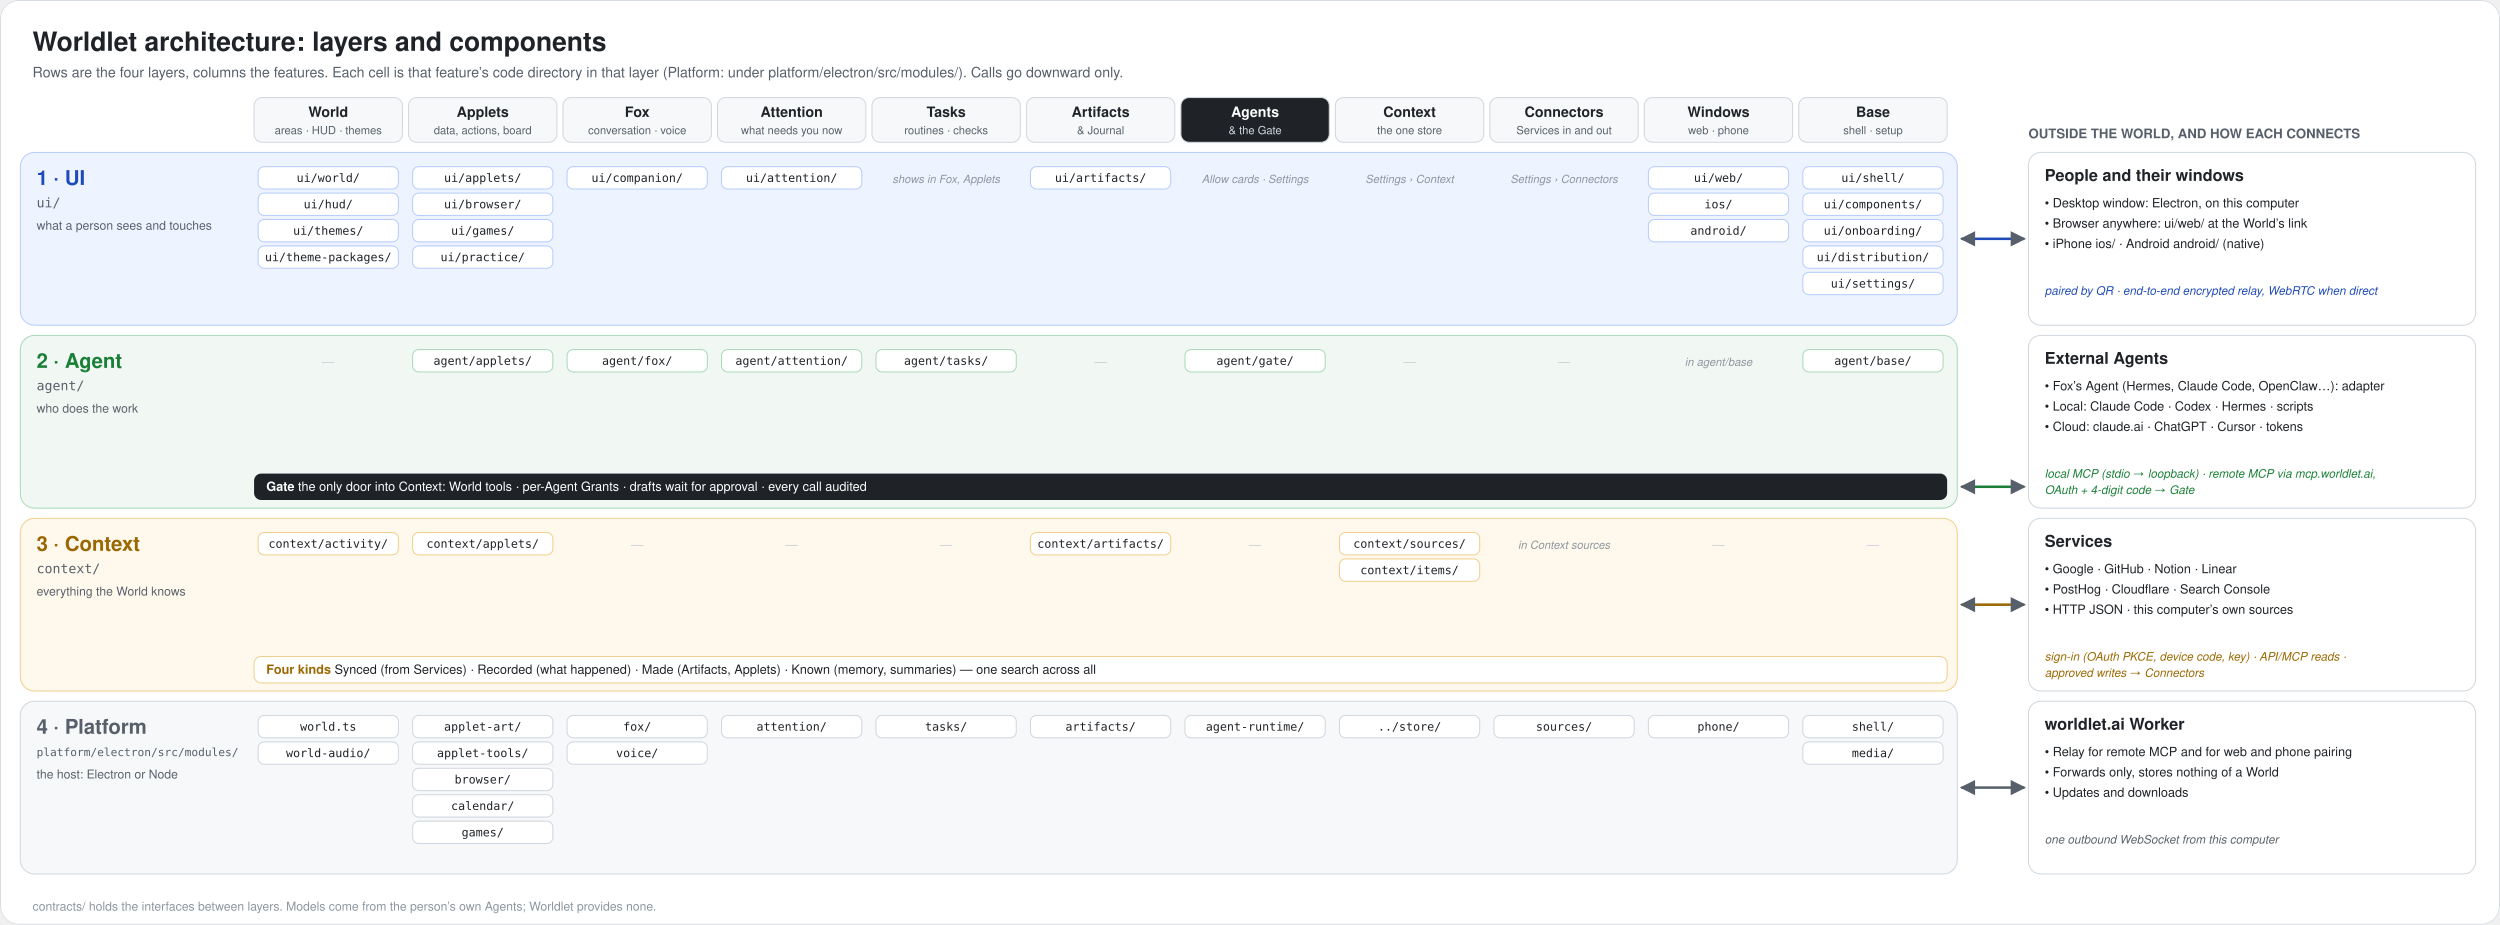
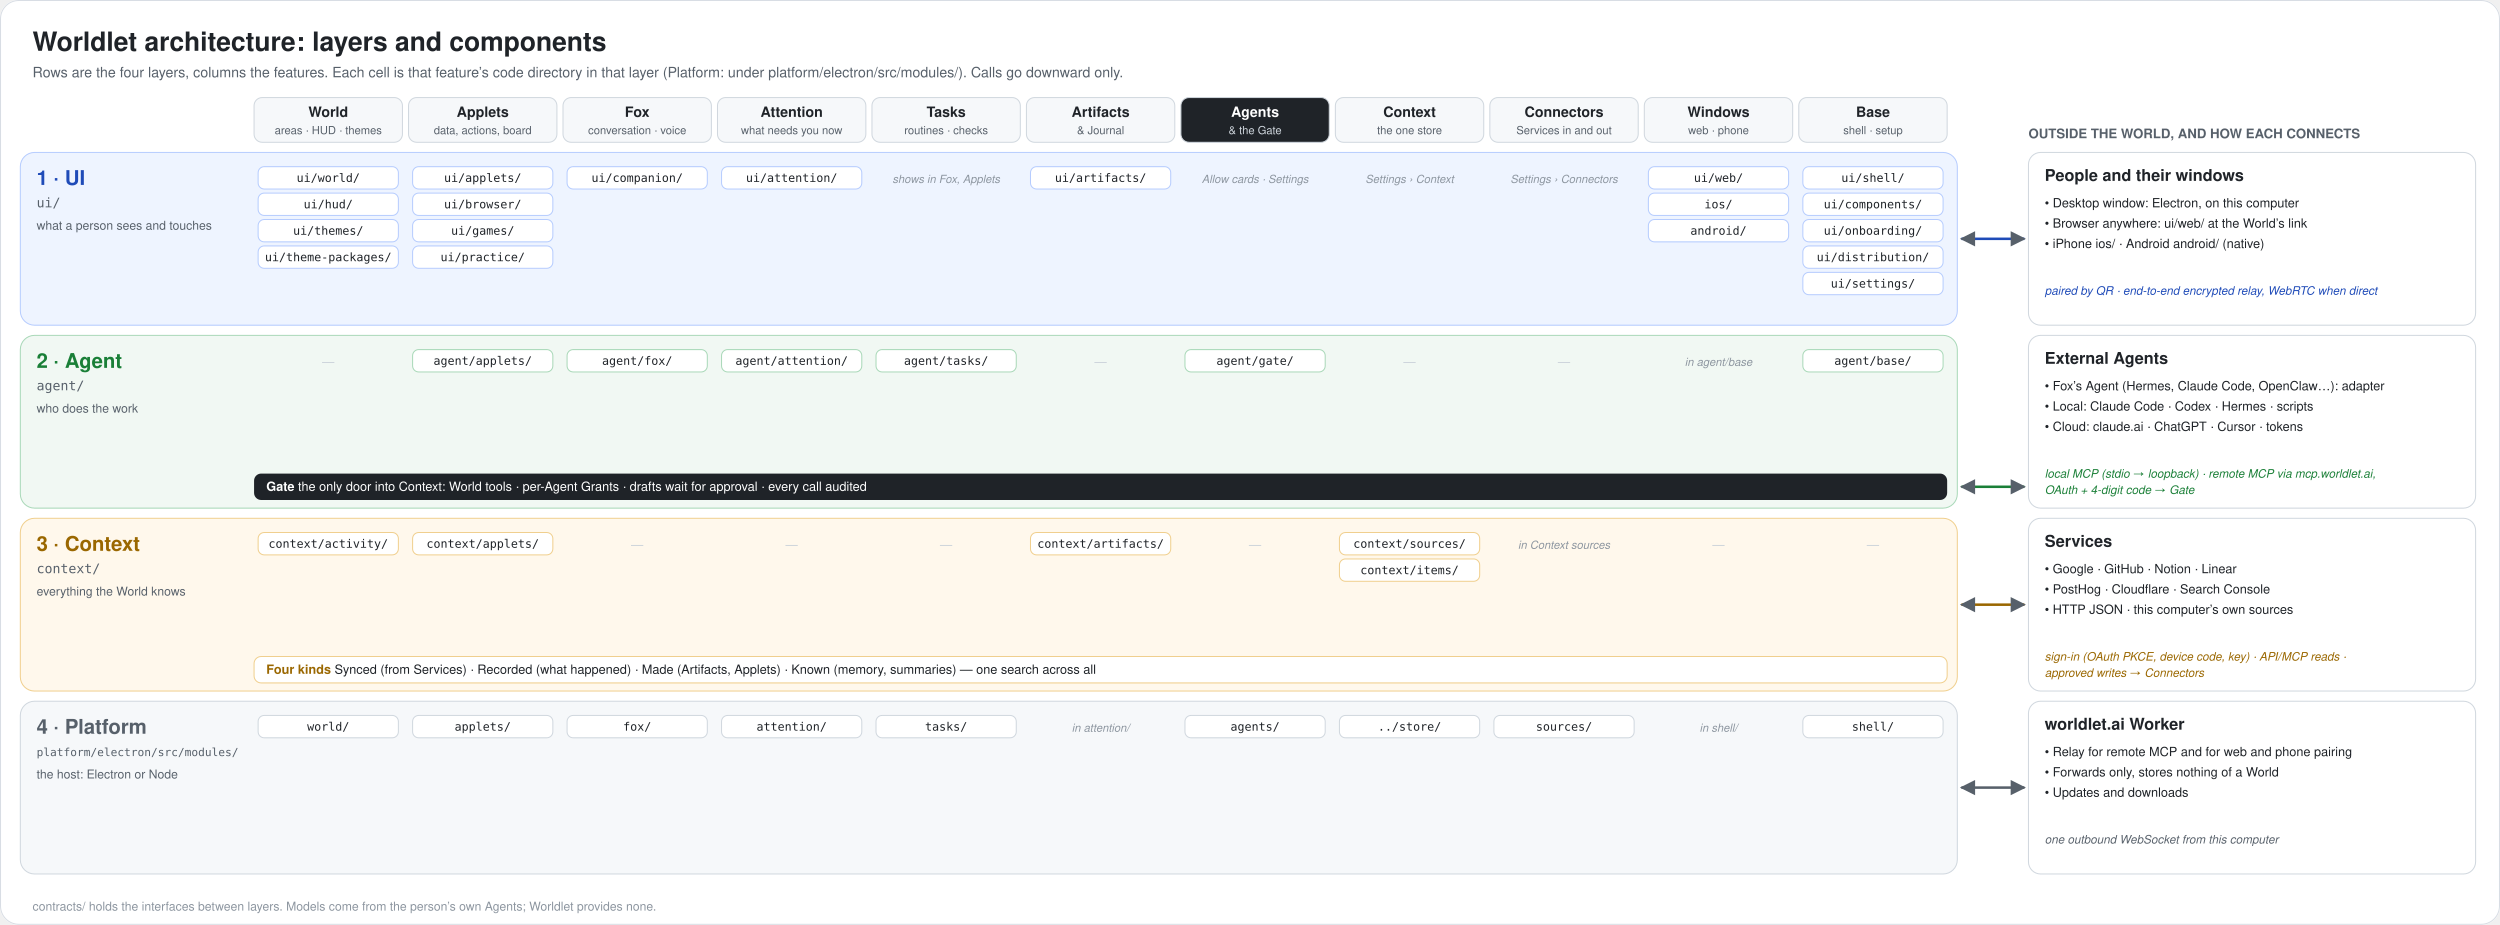
<svg xmlns="http://www.w3.org/2000/svg" width="2460" height="910" viewBox="0 0 2460 910" font-family="-apple-system, 'Segoe UI', Helvetica, Arial, sans-serif">
  <defs>
    <marker id="ar" viewBox="0 0 10 10" refX="9" refY="5" markerWidth="6" markerHeight="6" orient="auto-start-reverse">
      <path d="M0 0L10 5L0 10z" fill="#57606A" />
    </marker>
  </defs>
  <rect width="2460" height="910" rx="18" fill="#FFFFFF" />
  <rect x="0.5" y="0.5" width="2459" height="909" rx="18" fill="none" stroke="#D8DDE4" />
  <text x="32" y="50" font-size="26" font-weight="700" fill="#1F2328">Worldlet architecture: layers and components</text>
  <text x="32" y="76" font-size="14" fill="#57606A">Rows are the four layers, columns the features. Each cell is that feature’s code directory in that layer (Platform: under platform/electron/src/modules/). Calls go downward only.</text>
  <rect x="250" y="96" width="146" height="44" rx="8" fill="#F6F8FA" stroke="#D0D7DE" />
  <text x="323.0" y="115" font-size="14" font-weight="700" text-anchor="middle" fill="#1F2328">World</text>
  <text x="323.0" y="132" font-size="11" text-anchor="middle" fill="#57606A">areas · HUD · themes</text>
  <rect x="402" y="96" width="146" height="44" rx="8" fill="#F6F8FA" stroke="#D0D7DE" />
  <text x="475.0" y="115" font-size="14" font-weight="700" text-anchor="middle" fill="#1F2328">Applets</text>
  <text x="475.0" y="132" font-size="11" text-anchor="middle" fill="#57606A">data, actions, board</text>
  <rect x="554" y="96" width="146" height="44" rx="8" fill="#F6F8FA" stroke="#D0D7DE" />
  <text x="627.0" y="115" font-size="14" font-weight="700" text-anchor="middle" fill="#1F2328">Fox</text>
  <text x="627.0" y="132" font-size="11" text-anchor="middle" fill="#57606A">conversation · voice</text>
  <rect x="706" y="96" width="146" height="44" rx="8" fill="#F6F8FA" stroke="#D0D7DE" />
  <text x="779.0" y="115" font-size="14" font-weight="700" text-anchor="middle" fill="#1F2328">Attention</text>
  <text x="779.0" y="132" font-size="11" text-anchor="middle" fill="#57606A">what needs you now</text>
  <rect x="858" y="96" width="146" height="44" rx="8" fill="#F6F8FA" stroke="#D0D7DE" />
  <text x="931.0" y="115" font-size="14" font-weight="700" text-anchor="middle" fill="#1F2328">Tasks</text>
  <text x="931.0" y="132" font-size="11" text-anchor="middle" fill="#57606A">routines · checks</text>
  <rect x="1010" y="96" width="146" height="44" rx="8" fill="#F6F8FA" stroke="#D0D7DE" />
  <text x="1083.0" y="115" font-size="14" font-weight="700" text-anchor="middle" fill="#1F2328">Artifacts</text>
  <text x="1083.0" y="132" font-size="11" text-anchor="middle" fill="#57606A">&amp; Journal</text>
  <rect x="1162" y="96" width="146" height="44" rx="8" fill="#1F2328" stroke="#D0D7DE" />
  <text x="1235.0" y="115" font-size="14" font-weight="700" text-anchor="middle" fill="#FFFFFF">Agents</text>
  <text x="1235.0" y="132" font-size="11" text-anchor="middle" fill="#D0D7DE">&amp; the Gate</text>
  <rect x="1314" y="96" width="146" height="44" rx="8" fill="#F6F8FA" stroke="#D0D7DE" />
  <text x="1387.0" y="115" font-size="14" font-weight="700" text-anchor="middle" fill="#1F2328">Context</text>
  <text x="1387.0" y="132" font-size="11" text-anchor="middle" fill="#57606A">the one store</text>
  <rect x="1466" y="96" width="146" height="44" rx="8" fill="#F6F8FA" stroke="#D0D7DE" />
  <text x="1539.0" y="115" font-size="14" font-weight="700" text-anchor="middle" fill="#1F2328">Connectors</text>
  <text x="1539.0" y="132" font-size="11" text-anchor="middle" fill="#57606A">Services in and out</text>
  <rect x="1618" y="96" width="146" height="44" rx="8" fill="#F6F8FA" stroke="#D0D7DE" />
  <text x="1691.0" y="115" font-size="14" font-weight="700" text-anchor="middle" fill="#1F2328">Windows</text>
  <text x="1691.0" y="132" font-size="11" text-anchor="middle" fill="#57606A">web · phone</text>
  <rect x="1770" y="96" width="146" height="44" rx="8" fill="#F6F8FA" stroke="#D0D7DE" />
  <text x="1843.0" y="115" font-size="14" font-weight="700" text-anchor="middle" fill="#1F2328">Base</text>
  <text x="1843.0" y="132" font-size="11" text-anchor="middle" fill="#57606A">shell · setup</text>
  <rect x="20" y="150" width="1906" height="170" rx="14" fill="#EEF4FF" stroke="#B6CCFE" />
  <text x="36" y="182" font-size="20" font-weight="800" fill="#1F4BB8">1 · UI</text>
  <text x="36" y="204" font-size="13" font-family="ui-monospace, Menlo, monospace" fill="#57606A">ui/</text>
  <text x="36" y="226" font-size="12" fill="#57606A">what a person sees and touches</text>
  <rect x="254" y="164" width="138" height="22" rx="6" fill="#FFFFFF" stroke="#B6CCFE" />
  <text x="323.0" y="179" font-size="11.5" font-family="ui-monospace, Menlo, monospace" text-anchor="middle" fill="#1F2328">ui/world/</text>
  <rect x="254" y="190" width="138" height="22" rx="6" fill="#FFFFFF" stroke="#B6CCFE" />
  <text x="323.0" y="205" font-size="11.5" font-family="ui-monospace, Menlo, monospace" text-anchor="middle" fill="#1F2328">ui/hud/</text>
  <rect x="254" y="216" width="138" height="22" rx="6" fill="#FFFFFF" stroke="#B6CCFE" />
  <text x="323.0" y="231" font-size="11.5" font-family="ui-monospace, Menlo, monospace" text-anchor="middle" fill="#1F2328">ui/themes/</text>
  <rect x="254" y="242" width="138" height="22" rx="6" fill="#FFFFFF" stroke="#B6CCFE" />
  <text x="323.0" y="257" font-size="11.5" font-family="ui-monospace, Menlo, monospace" text-anchor="middle" fill="#1F2328">ui/theme-packages/</text>
  <rect x="406" y="164" width="138" height="22" rx="6" fill="#FFFFFF" stroke="#B6CCFE" />
  <text x="475.0" y="179" font-size="11.5" font-family="ui-monospace, Menlo, monospace" text-anchor="middle" fill="#1F2328">ui/applets/</text>
  <rect x="406" y="190" width="138" height="22" rx="6" fill="#FFFFFF" stroke="#B6CCFE" />
  <text x="475.0" y="205" font-size="11.5" font-family="ui-monospace, Menlo, monospace" text-anchor="middle" fill="#1F2328">ui/browser/</text>
  <rect x="406" y="216" width="138" height="22" rx="6" fill="#FFFFFF" stroke="#B6CCFE" />
  <text x="475.0" y="231" font-size="11.5" font-family="ui-monospace, Menlo, monospace" text-anchor="middle" fill="#1F2328">ui/games/</text>
  <rect x="406" y="242" width="138" height="22" rx="6" fill="#FFFFFF" stroke="#B6CCFE" />
  <text x="475.0" y="257" font-size="11.5" font-family="ui-monospace, Menlo, monospace" text-anchor="middle" fill="#1F2328">ui/practice/</text>
  <rect x="558" y="164" width="138" height="22" rx="6" fill="#FFFFFF" stroke="#B6CCFE" />
  <text x="627.0" y="179" font-size="11.5" font-family="ui-monospace, Menlo, monospace" text-anchor="middle" fill="#1F2328">ui/companion/</text>
  <rect x="710" y="164" width="138" height="22" rx="6" fill="#FFFFFF" stroke="#B6CCFE" />
  <text x="779.0" y="179" font-size="11.5" font-family="ui-monospace, Menlo, monospace" text-anchor="middle" fill="#1F2328">ui/attention/</text>
  <text x="931.0" y="180" font-size="11" text-anchor="middle" fill="#8C959F" font-style="italic">shows in Fox, Applets</text>
  <rect x="1014" y="164" width="138" height="22" rx="6" fill="#FFFFFF" stroke="#B6CCFE" />
  <text x="1083.0" y="179" font-size="11.5" font-family="ui-monospace, Menlo, monospace" text-anchor="middle" fill="#1F2328">ui/artifacts/</text>
  <text x="1235.0" y="180" font-size="11" text-anchor="middle" fill="#8C959F" font-style="italic">Allow cards · Settings</text>
  <text x="1387.0" y="180" font-size="11" text-anchor="middle" fill="#8C959F" font-style="italic">Settings › Context</text>
  <text x="1539.0" y="180" font-size="11" text-anchor="middle" fill="#8C959F" font-style="italic">Settings › Connectors</text>
  <rect x="1622" y="164" width="138" height="22" rx="6" fill="#FFFFFF" stroke="#B6CCFE" />
  <text x="1691.0" y="179" font-size="11.5" font-family="ui-monospace, Menlo, monospace" text-anchor="middle" fill="#1F2328">ui/web/</text>
  <rect x="1622" y="190" width="138" height="22" rx="6" fill="#FFFFFF" stroke="#B6CCFE" />
  <text x="1691.0" y="205" font-size="11.5" font-family="ui-monospace, Menlo, monospace" text-anchor="middle" fill="#1F2328">ios/</text>
  <rect x="1622" y="216" width="138" height="22" rx="6" fill="#FFFFFF" stroke="#B6CCFE" />
  <text x="1691.0" y="231" font-size="11.5" font-family="ui-monospace, Menlo, monospace" text-anchor="middle" fill="#1F2328">android/</text>
  <rect x="1774" y="164" width="138" height="22" rx="6" fill="#FFFFFF" stroke="#B6CCFE" />
  <text x="1843.0" y="179" font-size="11.5" font-family="ui-monospace, Menlo, monospace" text-anchor="middle" fill="#1F2328">ui/shell/</text>
  <rect x="1774" y="190" width="138" height="22" rx="6" fill="#FFFFFF" stroke="#B6CCFE" />
  <text x="1843.0" y="205" font-size="11.5" font-family="ui-monospace, Menlo, monospace" text-anchor="middle" fill="#1F2328">ui/components/</text>
  <rect x="1774" y="216" width="138" height="22" rx="6" fill="#FFFFFF" stroke="#B6CCFE" />
  <text x="1843.0" y="231" font-size="11.5" font-family="ui-monospace, Menlo, monospace" text-anchor="middle" fill="#1F2328">ui/onboarding/</text>
  <rect x="1774" y="242" width="138" height="22" rx="6" fill="#FFFFFF" stroke="#B6CCFE" />
  <text x="1843.0" y="257" font-size="11.5" font-family="ui-monospace, Menlo, monospace" text-anchor="middle" fill="#1F2328">ui/distribution/</text>
  <rect x="1774" y="268" width="138" height="22" rx="6" fill="#FFFFFF" stroke="#B6CCFE" />
  <text x="1843.0" y="283" font-size="11.5" font-family="ui-monospace, Menlo, monospace" text-anchor="middle" fill="#1F2328">ui/settings/</text>
  <rect x="20" y="330" width="1906" height="170" rx="14" fill="#F1F8F3" stroke="#A9D8B8" />
  <text x="36" y="362" font-size="20" font-weight="800" fill="#1A7F37">2 · Agent</text>
  <text x="36" y="384" font-size="13" font-family="ui-monospace, Menlo, monospace" fill="#57606A">agent/</text>
  <text x="36" y="406" font-size="12" fill="#57606A">who does the work</text>
  <text x="323.0" y="360" font-size="12" text-anchor="middle" fill="#C9D1D9">—</text>
  <rect x="406" y="344" width="138" height="22" rx="6" fill="#FFFFFF" stroke="#A9D8B8" />
  <text x="475.0" y="359" font-size="11.5" font-family="ui-monospace, Menlo, monospace" text-anchor="middle" fill="#1F2328">agent/applets/</text>
  <rect x="558" y="344" width="138" height="22" rx="6" fill="#FFFFFF" stroke="#A9D8B8" />
  <text x="627.0" y="359" font-size="11.5" font-family="ui-monospace, Menlo, monospace" text-anchor="middle" fill="#1F2328">agent/fox/</text>
  <rect x="710" y="344" width="138" height="22" rx="6" fill="#FFFFFF" stroke="#A9D8B8" />
  <text x="779.0" y="359" font-size="11.5" font-family="ui-monospace, Menlo, monospace" text-anchor="middle" fill="#1F2328">agent/attention/</text>
  <rect x="862" y="344" width="138" height="22" rx="6" fill="#FFFFFF" stroke="#A9D8B8" />
  <text x="931.0" y="359" font-size="11.5" font-family="ui-monospace, Menlo, monospace" text-anchor="middle" fill="#1F2328">agent/tasks/</text>
  <text x="1083.0" y="360" font-size="12" text-anchor="middle" fill="#C9D1D9">—</text>
  <rect x="1166" y="344" width="138" height="22" rx="6" fill="#FFFFFF" stroke="#A9D8B8" />
  <text x="1235.0" y="359" font-size="11.5" font-family="ui-monospace, Menlo, monospace" text-anchor="middle" fill="#1F2328">agent/gate/</text>
  <text x="1387.0" y="360" font-size="12" text-anchor="middle" fill="#C9D1D9">—</text>
  <text x="1539.0" y="360" font-size="12" text-anchor="middle" fill="#C9D1D9">—</text>
  <text x="1691.0" y="360" font-size="11" text-anchor="middle" fill="#8C959F" font-style="italic">in agent/base</text>
  <rect x="1774" y="344" width="138" height="22" rx="6" fill="#FFFFFF" stroke="#A9D8B8" />
  <text x="1843.0" y="359" font-size="11.5" font-family="ui-monospace, Menlo, monospace" text-anchor="middle" fill="#1F2328">agent/base/</text>
  <rect x="250" y="466" width="1666" height="26" rx="7" fill="#1F2328" />
  <text x="262" y="483" font-size="12.5" fill="#FFFFFF">
    <tspan font-weight="800">Gate</tspan>  the only door into Context: World tools · per-Agent Grants · drafts wait for approval · every call audited</text>
  <rect x="20" y="510" width="1906" height="170" rx="14" fill="#FFF8EC" stroke="#F0CF8E" />
  <text x="36" y="542" font-size="20" font-weight="800" fill="#9A6700">3 · Context</text>
  <text x="36" y="564" font-size="13" font-family="ui-monospace, Menlo, monospace" fill="#57606A">context/</text>
  <text x="36" y="586" font-size="12" fill="#57606A">everything the World knows</text>
  <rect x="254" y="524" width="138" height="22" rx="6" fill="#FFFFFF" stroke="#F0CF8E" />
  <text x="323.0" y="539" font-size="11.5" font-family="ui-monospace, Menlo, monospace" text-anchor="middle" fill="#1F2328">context/activity/</text>
  <rect x="406" y="524" width="138" height="22" rx="6" fill="#FFFFFF" stroke="#F0CF8E" />
  <text x="475.0" y="539" font-size="11.5" font-family="ui-monospace, Menlo, monospace" text-anchor="middle" fill="#1F2328">context/applets/</text>
  <text x="627.0" y="540" font-size="12" text-anchor="middle" fill="#C9D1D9">—</text>
  <text x="779.0" y="540" font-size="12" text-anchor="middle" fill="#C9D1D9">—</text>
  <text x="931.0" y="540" font-size="12" text-anchor="middle" fill="#C9D1D9">—</text>
  <rect x="1014" y="524" width="138" height="22" rx="6" fill="#FFFFFF" stroke="#F0CF8E" />
  <text x="1083.0" y="539" font-size="11.5" font-family="ui-monospace, Menlo, monospace" text-anchor="middle" fill="#1F2328">context/artifacts/</text>
  <text x="1235.0" y="540" font-size="12" text-anchor="middle" fill="#C9D1D9">—</text>
  <rect x="1318" y="524" width="138" height="22" rx="6" fill="#FFFFFF" stroke="#F0CF8E" />
  <text x="1387.0" y="539" font-size="11.5" font-family="ui-monospace, Menlo, monospace" text-anchor="middle" fill="#1F2328">context/sources/</text>
  <rect x="1318" y="550" width="138" height="22" rx="6" fill="#FFFFFF" stroke="#F0CF8E" />
  <text x="1387.0" y="565" font-size="11.5" font-family="ui-monospace, Menlo, monospace" text-anchor="middle" fill="#1F2328">context/items/</text>
  <text x="1539.0" y="540" font-size="11" text-anchor="middle" fill="#8C959F" font-style="italic">in Context sources</text>
  <text x="1691.0" y="540" font-size="12" text-anchor="middle" fill="#C9D1D9">—</text>
  <text x="1843.0" y="540" font-size="12" text-anchor="middle" fill="#C9D1D9">—</text>
  <rect x="250" y="646" width="1666" height="26" rx="7" fill="#FFFFFF" stroke="#F0CF8E" />
  <text x="262" y="663" font-size="12.5" fill="#1F2328">
    <tspan font-weight="800" fill="#9A6700">Four kinds</tspan>  Synced (from Services) · Recorded (what happened) · Made (Artifacts, Applets) · Known (memory, summaries) — one search across all</text>
  <rect x="20" y="690" width="1906" height="170" rx="14" fill="#F6F8FA" stroke="#D0D7DE" />
  <text x="36" y="722" font-size="20" font-weight="800" fill="#57606A">4 · Platform</text>
  <text x="36" y="744" font-size="11" font-family="ui-monospace, Menlo, monospace" fill="#57606A">platform/electron/src/modules/</text>
  <text x="36" y="766" font-size="12" fill="#57606A">the host: Electron or Node</text>
  <rect x="254" y="704" width="138" height="22" rx="6" fill="#FFFFFF" stroke="#D0D7DE" />
-   <text x="323.0" y="719" font-size="11.5" font-family="ui-monospace, Menlo, monospace" text-anchor="middle" fill="#1F2328">world.ts</text>
-   <rect x="254" y="730" width="138" height="22" rx="6" fill="#FFFFFF" stroke="#D0D7DE" />
-   <text x="323.0" y="745" font-size="11.5" font-family="ui-monospace, Menlo, monospace" text-anchor="middle" fill="#1F2328">world-audio/</text>
+   <text x="323.0" y="719" font-size="11.5" font-family="ui-monospace, Menlo, monospace" text-anchor="middle" fill="#1F2328">world/</text>
  <rect x="406" y="704" width="138" height="22" rx="6" fill="#FFFFFF" stroke="#D0D7DE" />
-   <text x="475.0" y="719" font-size="11.5" font-family="ui-monospace, Menlo, monospace" text-anchor="middle" fill="#1F2328">applet-art/</text>
-   <rect x="406" y="730" width="138" height="22" rx="6" fill="#FFFFFF" stroke="#D0D7DE" />
-   <text x="475.0" y="745" font-size="11.5" font-family="ui-monospace, Menlo, monospace" text-anchor="middle" fill="#1F2328">applet-tools/</text>
-   <rect x="406" y="756" width="138" height="22" rx="6" fill="#FFFFFF" stroke="#D0D7DE" />
-   <text x="475.0" y="771" font-size="11.5" font-family="ui-monospace, Menlo, monospace" text-anchor="middle" fill="#1F2328">browser/</text>
-   <rect x="406" y="782" width="138" height="22" rx="6" fill="#FFFFFF" stroke="#D0D7DE" />
-   <text x="475.0" y="797" font-size="11.5" font-family="ui-monospace, Menlo, monospace" text-anchor="middle" fill="#1F2328">calendar/</text>
-   <rect x="406" y="808" width="138" height="22" rx="6" fill="#FFFFFF" stroke="#D0D7DE" />
-   <text x="475.0" y="823" font-size="11.5" font-family="ui-monospace, Menlo, monospace" text-anchor="middle" fill="#1F2328">games/</text>
+   <text x="475.0" y="719" font-size="11.5" font-family="ui-monospace, Menlo, monospace" text-anchor="middle" fill="#1F2328">applets/</text>
  <rect x="558" y="704" width="138" height="22" rx="6" fill="#FFFFFF" stroke="#D0D7DE" />
  <text x="627.0" y="719" font-size="11.5" font-family="ui-monospace, Menlo, monospace" text-anchor="middle" fill="#1F2328">fox/</text>
-   <rect x="558" y="730" width="138" height="22" rx="6" fill="#FFFFFF" stroke="#D0D7DE" />
-   <text x="627.0" y="745" font-size="11.5" font-family="ui-monospace, Menlo, monospace" text-anchor="middle" fill="#1F2328">voice/</text>
  <rect x="710" y="704" width="138" height="22" rx="6" fill="#FFFFFF" stroke="#D0D7DE" />
  <text x="779.0" y="719" font-size="11.5" font-family="ui-monospace, Menlo, monospace" text-anchor="middle" fill="#1F2328">attention/</text>
  <rect x="862" y="704" width="138" height="22" rx="6" fill="#FFFFFF" stroke="#D0D7DE" />
  <text x="931.0" y="719" font-size="11.5" font-family="ui-monospace, Menlo, monospace" text-anchor="middle" fill="#1F2328">tasks/</text>
-   <rect x="1014" y="704" width="138" height="22" rx="6" fill="#FFFFFF" stroke="#D0D7DE" />
-   <text x="1083.0" y="719" font-size="11.5" font-family="ui-monospace, Menlo, monospace" text-anchor="middle" fill="#1F2328">artifacts/</text>
+   <text x="1083.0" y="720" font-size="11" text-anchor="middle" fill="#8C959F" font-style="italic">in attention/</text>
  <rect x="1166" y="704" width="138" height="22" rx="6" fill="#FFFFFF" stroke="#D0D7DE" />
-   <text x="1235.0" y="719" font-size="11.5" font-family="ui-monospace, Menlo, monospace" text-anchor="middle" fill="#1F2328">agent-runtime/</text>
+   <text x="1235.0" y="719" font-size="11.5" font-family="ui-monospace, Menlo, monospace" text-anchor="middle" fill="#1F2328">agents/</text>
  <rect x="1318" y="704" width="138" height="22" rx="6" fill="#FFFFFF" stroke="#D0D7DE" />
  <text x="1387.0" y="719" font-size="11.5" font-family="ui-monospace, Menlo, monospace" text-anchor="middle" fill="#1F2328">../store/</text>
  <rect x="1470" y="704" width="138" height="22" rx="6" fill="#FFFFFF" stroke="#D0D7DE" />
  <text x="1539.0" y="719" font-size="11.5" font-family="ui-monospace, Menlo, monospace" text-anchor="middle" fill="#1F2328">sources/</text>
-   <rect x="1622" y="704" width="138" height="22" rx="6" fill="#FFFFFF" stroke="#D0D7DE" />
-   <text x="1691.0" y="719" font-size="11.5" font-family="ui-monospace, Menlo, monospace" text-anchor="middle" fill="#1F2328">phone/</text>
+   <text x="1691.0" y="720" font-size="11" text-anchor="middle" fill="#8C959F" font-style="italic">in shell/</text>
  <rect x="1774" y="704" width="138" height="22" rx="6" fill="#FFFFFF" stroke="#D0D7DE" />
  <text x="1843.0" y="719" font-size="11.5" font-family="ui-monospace, Menlo, monospace" text-anchor="middle" fill="#1F2328">shell/</text>
-   <rect x="1774" y="730" width="138" height="22" rx="6" fill="#FFFFFF" stroke="#D0D7DE" />
-   <text x="1843.0" y="745" font-size="11.5" font-family="ui-monospace, Menlo, monospace" text-anchor="middle" fill="#1F2328">media/</text>
  <text x="1996" y="136" font-size="13" font-weight="700" fill="#57606A">OUTSIDE THE WORLD, AND HOW EACH CONNECTS</text>
  <rect x="1996" y="150" width="440" height="170" rx="12" fill="#FFFFFF" stroke="#D0D7DE" />
  <text x="2012" y="178" font-size="16" font-weight="700" fill="#1F2328">People and their windows</text>
  <text x="2012" y="204" font-size="12.5" fill="#1F2328">• Desktop window: Electron, on this computer</text>
  <text x="2012" y="224" font-size="12.5" fill="#1F2328">• Browser anywhere: ui/web/ at the World’s link</text>
  <text x="2012" y="244" font-size="12.5" fill="#1F2328">• iPhone ios/ · Android android/ (native)</text>
  <text x="2012" y="290" font-size="11.5" fill="#1F4BB8" font-style="italic">paired by QR · end-to-end encrypted relay, WebRTC when direct</text>
  <line x1="1992" y1="235.0" x2="1930" y2="235.0" stroke="#1F4BB8" stroke-width="2.5" marker-start="url(#ar)" marker-end="url(#ar)" />
  <rect x="1996" y="330" width="440" height="170" rx="12" fill="#FFFFFF" stroke="#D0D7DE" />
  <text x="2012" y="358" font-size="16" font-weight="700" fill="#1F2328">External Agents</text>
  <text x="2012" y="384" font-size="12.5" fill="#1F2328">• Fox’s Agent (Hermes, Claude Code, OpenClaw…): adapter</text>
  <text x="2012" y="404" font-size="12.5" fill="#1F2328">• Local: Claude Code · Codex · Hermes · scripts</text>
  <text x="2012" y="424" font-size="12.5" fill="#1F2328">• Cloud: claude.ai · ChatGPT · Cursor · tokens</text>
  <text x="2012" y="470" font-size="11.5" fill="#1A7F37" font-style="italic">local MCP (stdio → loopback) · remote MCP via mcp.worldlet.ai,</text>
  <text x="2012" y="486" font-size="11.5" fill="#1A7F37" font-style="italic">OAuth + 4-digit code → Gate</text>
  <line x1="1992" y1="479" x2="1930" y2="479" stroke="#1A7F37" stroke-width="2.5" marker-start="url(#ar)" marker-end="url(#ar)" />
  <rect x="1996" y="510" width="440" height="170" rx="12" fill="#FFFFFF" stroke="#D0D7DE" />
  <text x="2012" y="538" font-size="16" font-weight="700" fill="#1F2328">Services</text>
  <text x="2012" y="564" font-size="12.5" fill="#1F2328">• Google · GitHub · Notion · Linear</text>
  <text x="2012" y="584" font-size="12.5" fill="#1F2328">• PostHog · Cloudflare · Search Console</text>
  <text x="2012" y="604" font-size="12.5" fill="#1F2328">• HTTP JSON · this computer’s own sources</text>
  <text x="2012" y="650" font-size="11.5" fill="#9A6700" font-style="italic">sign-in (OAuth PKCE, device code, key) · API/MCP reads ·</text>
  <text x="2012" y="666" font-size="11.5" fill="#9A6700" font-style="italic">approved writes → Connectors</text>
  <line x1="1992" y1="595.0" x2="1930" y2="595.0" stroke="#9A6700" stroke-width="2.5" marker-start="url(#ar)" marker-end="url(#ar)" />
  <rect x="1996" y="690" width="440" height="170" rx="12" fill="#FFFFFF" stroke="#D0D7DE" />
  <text x="2012" y="718" font-size="16" font-weight="700" fill="#1F2328">worldlet.ai Worker</text>
  <text x="2012" y="744" font-size="12.5" fill="#1F2328">• Relay for remote MCP and for web and phone pairing</text>
  <text x="2012" y="764" font-size="12.5" fill="#1F2328">• Forwards only, stores nothing of a World</text>
  <text x="2012" y="784" font-size="12.5" fill="#1F2328">• Updates and downloads</text>
  <text x="2012" y="830" font-size="11.5" fill="#57606A" font-style="italic">one outbound WebSocket from this computer</text>
  <line x1="1992" y1="775.0" x2="1930" y2="775.0" stroke="#57606A" stroke-width="2.5" marker-start="url(#ar)" marker-end="url(#ar)" />
  <text x="32" y="896" font-size="12" fill="#8C959F">contracts/ holds the interfaces between layers. Models come from the person’s own Agents; Worldlet provides none.</text>
</svg>
